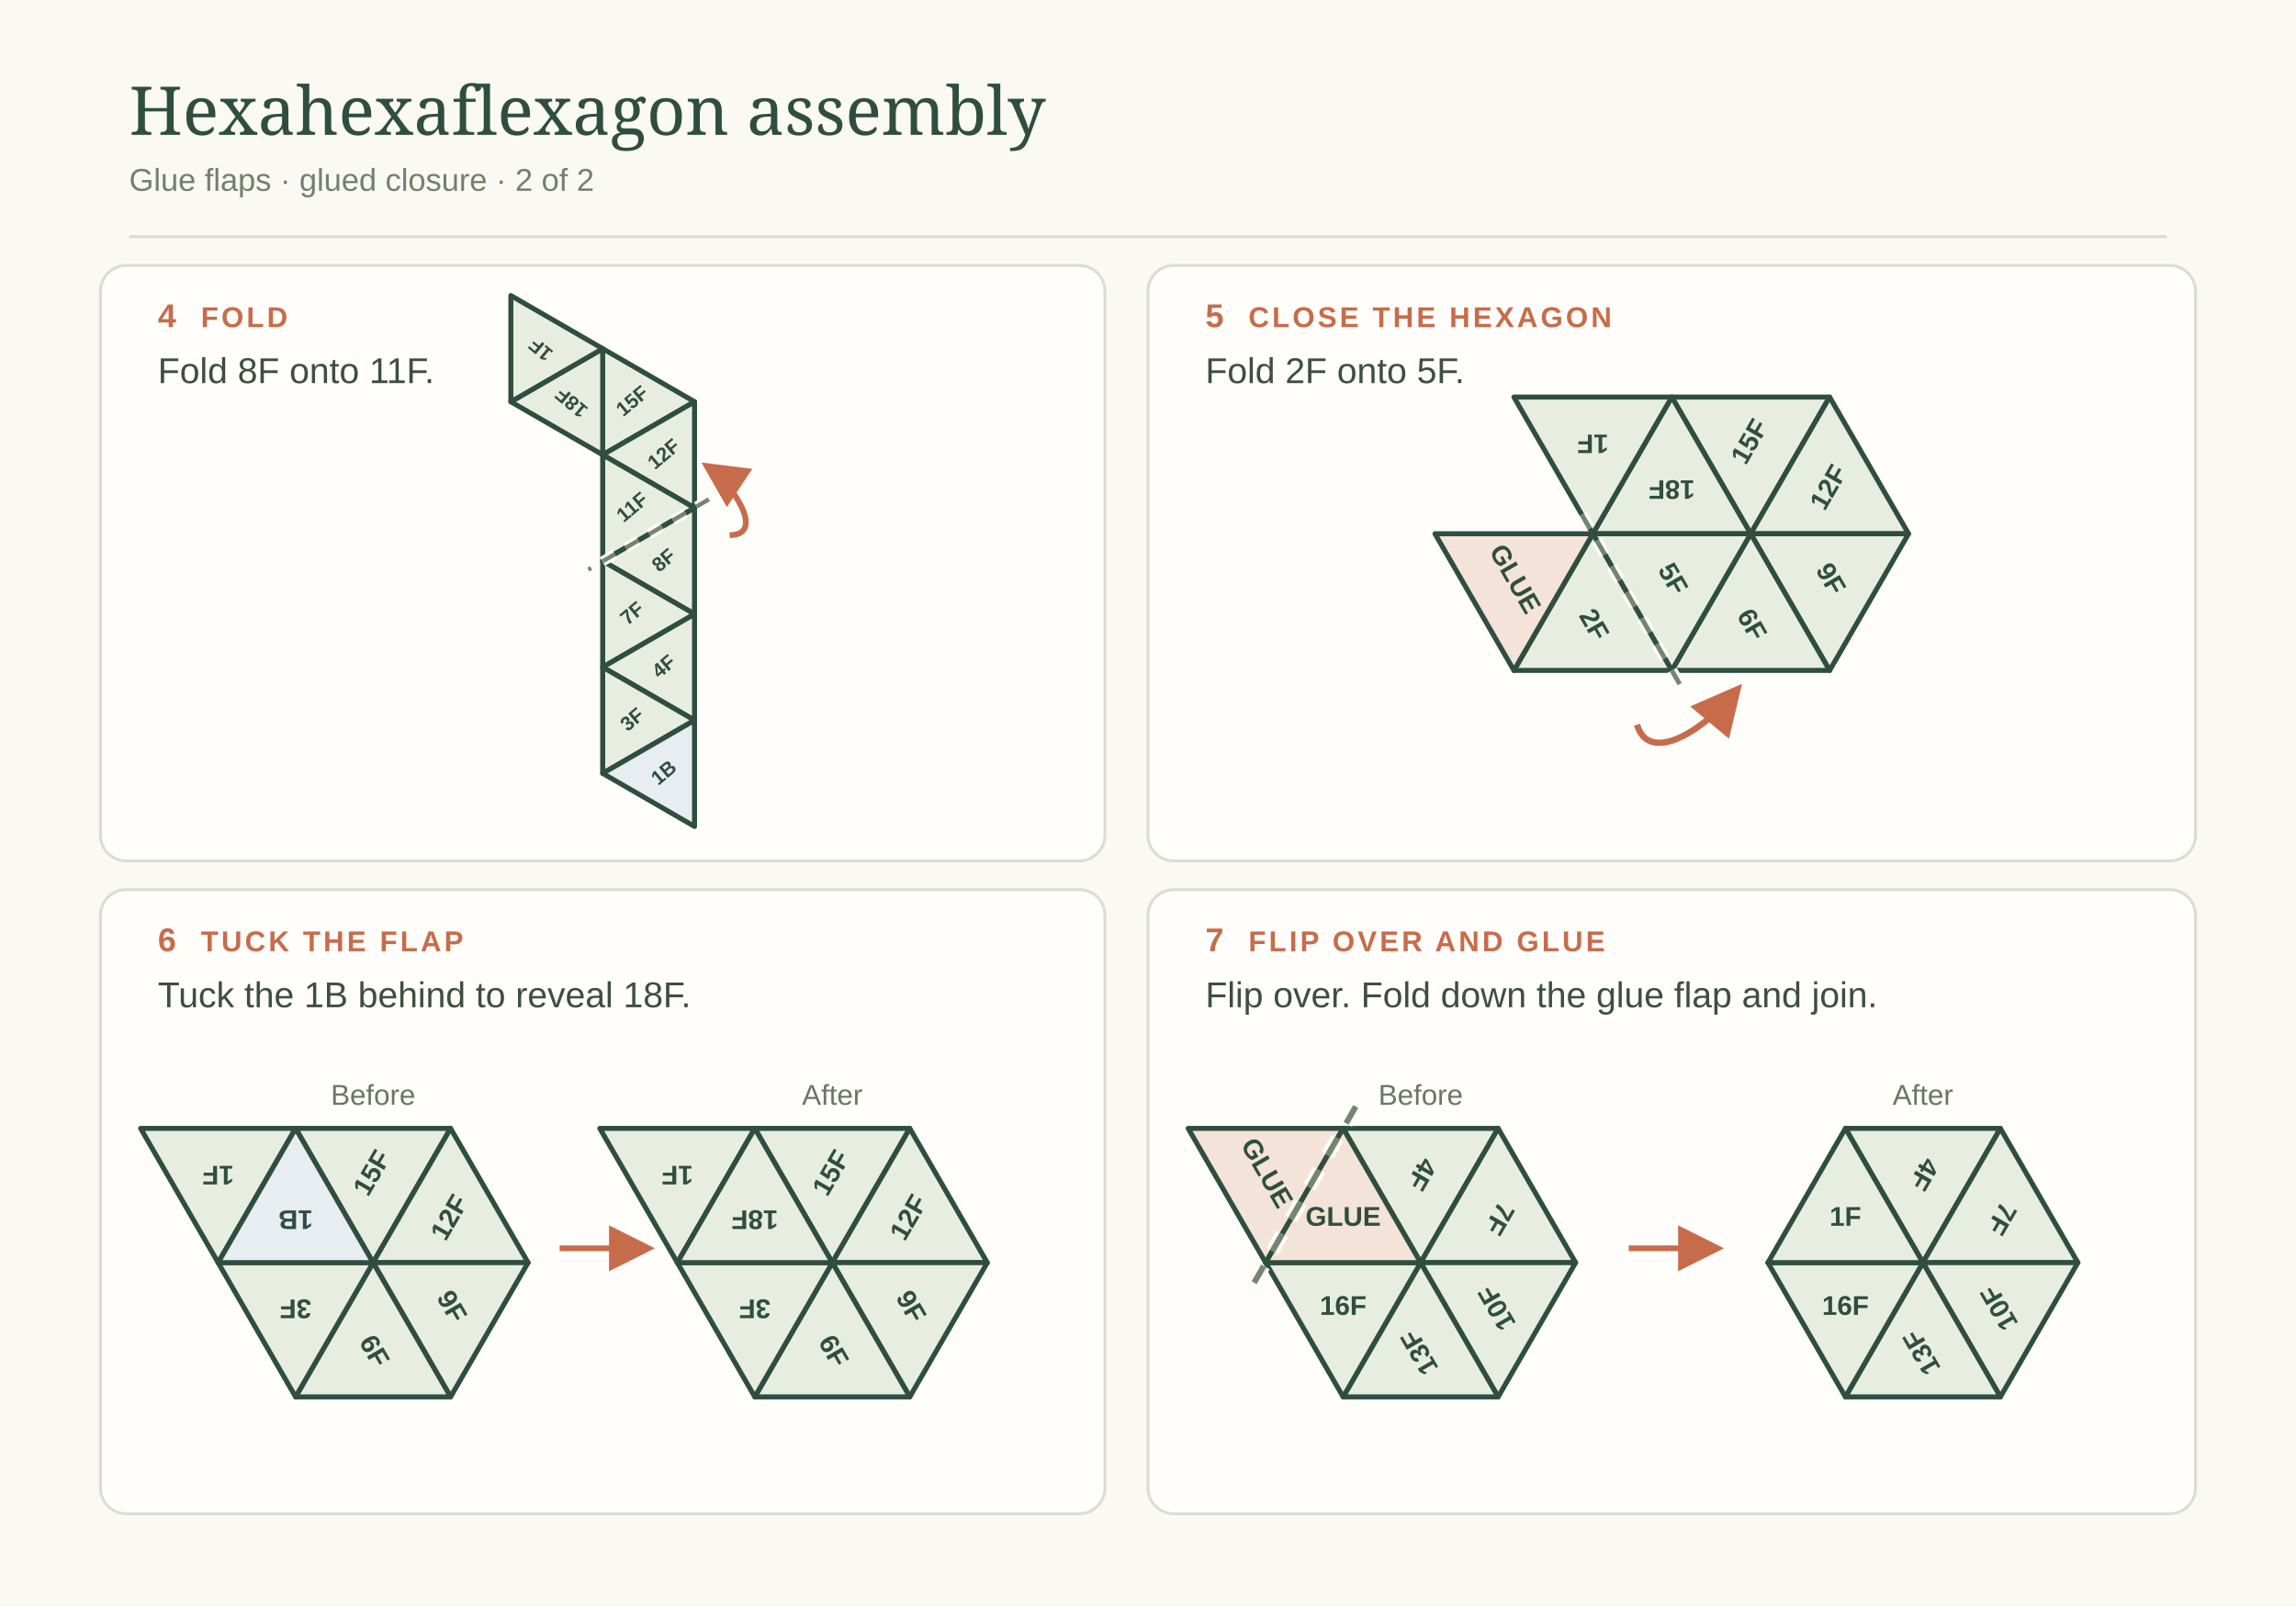
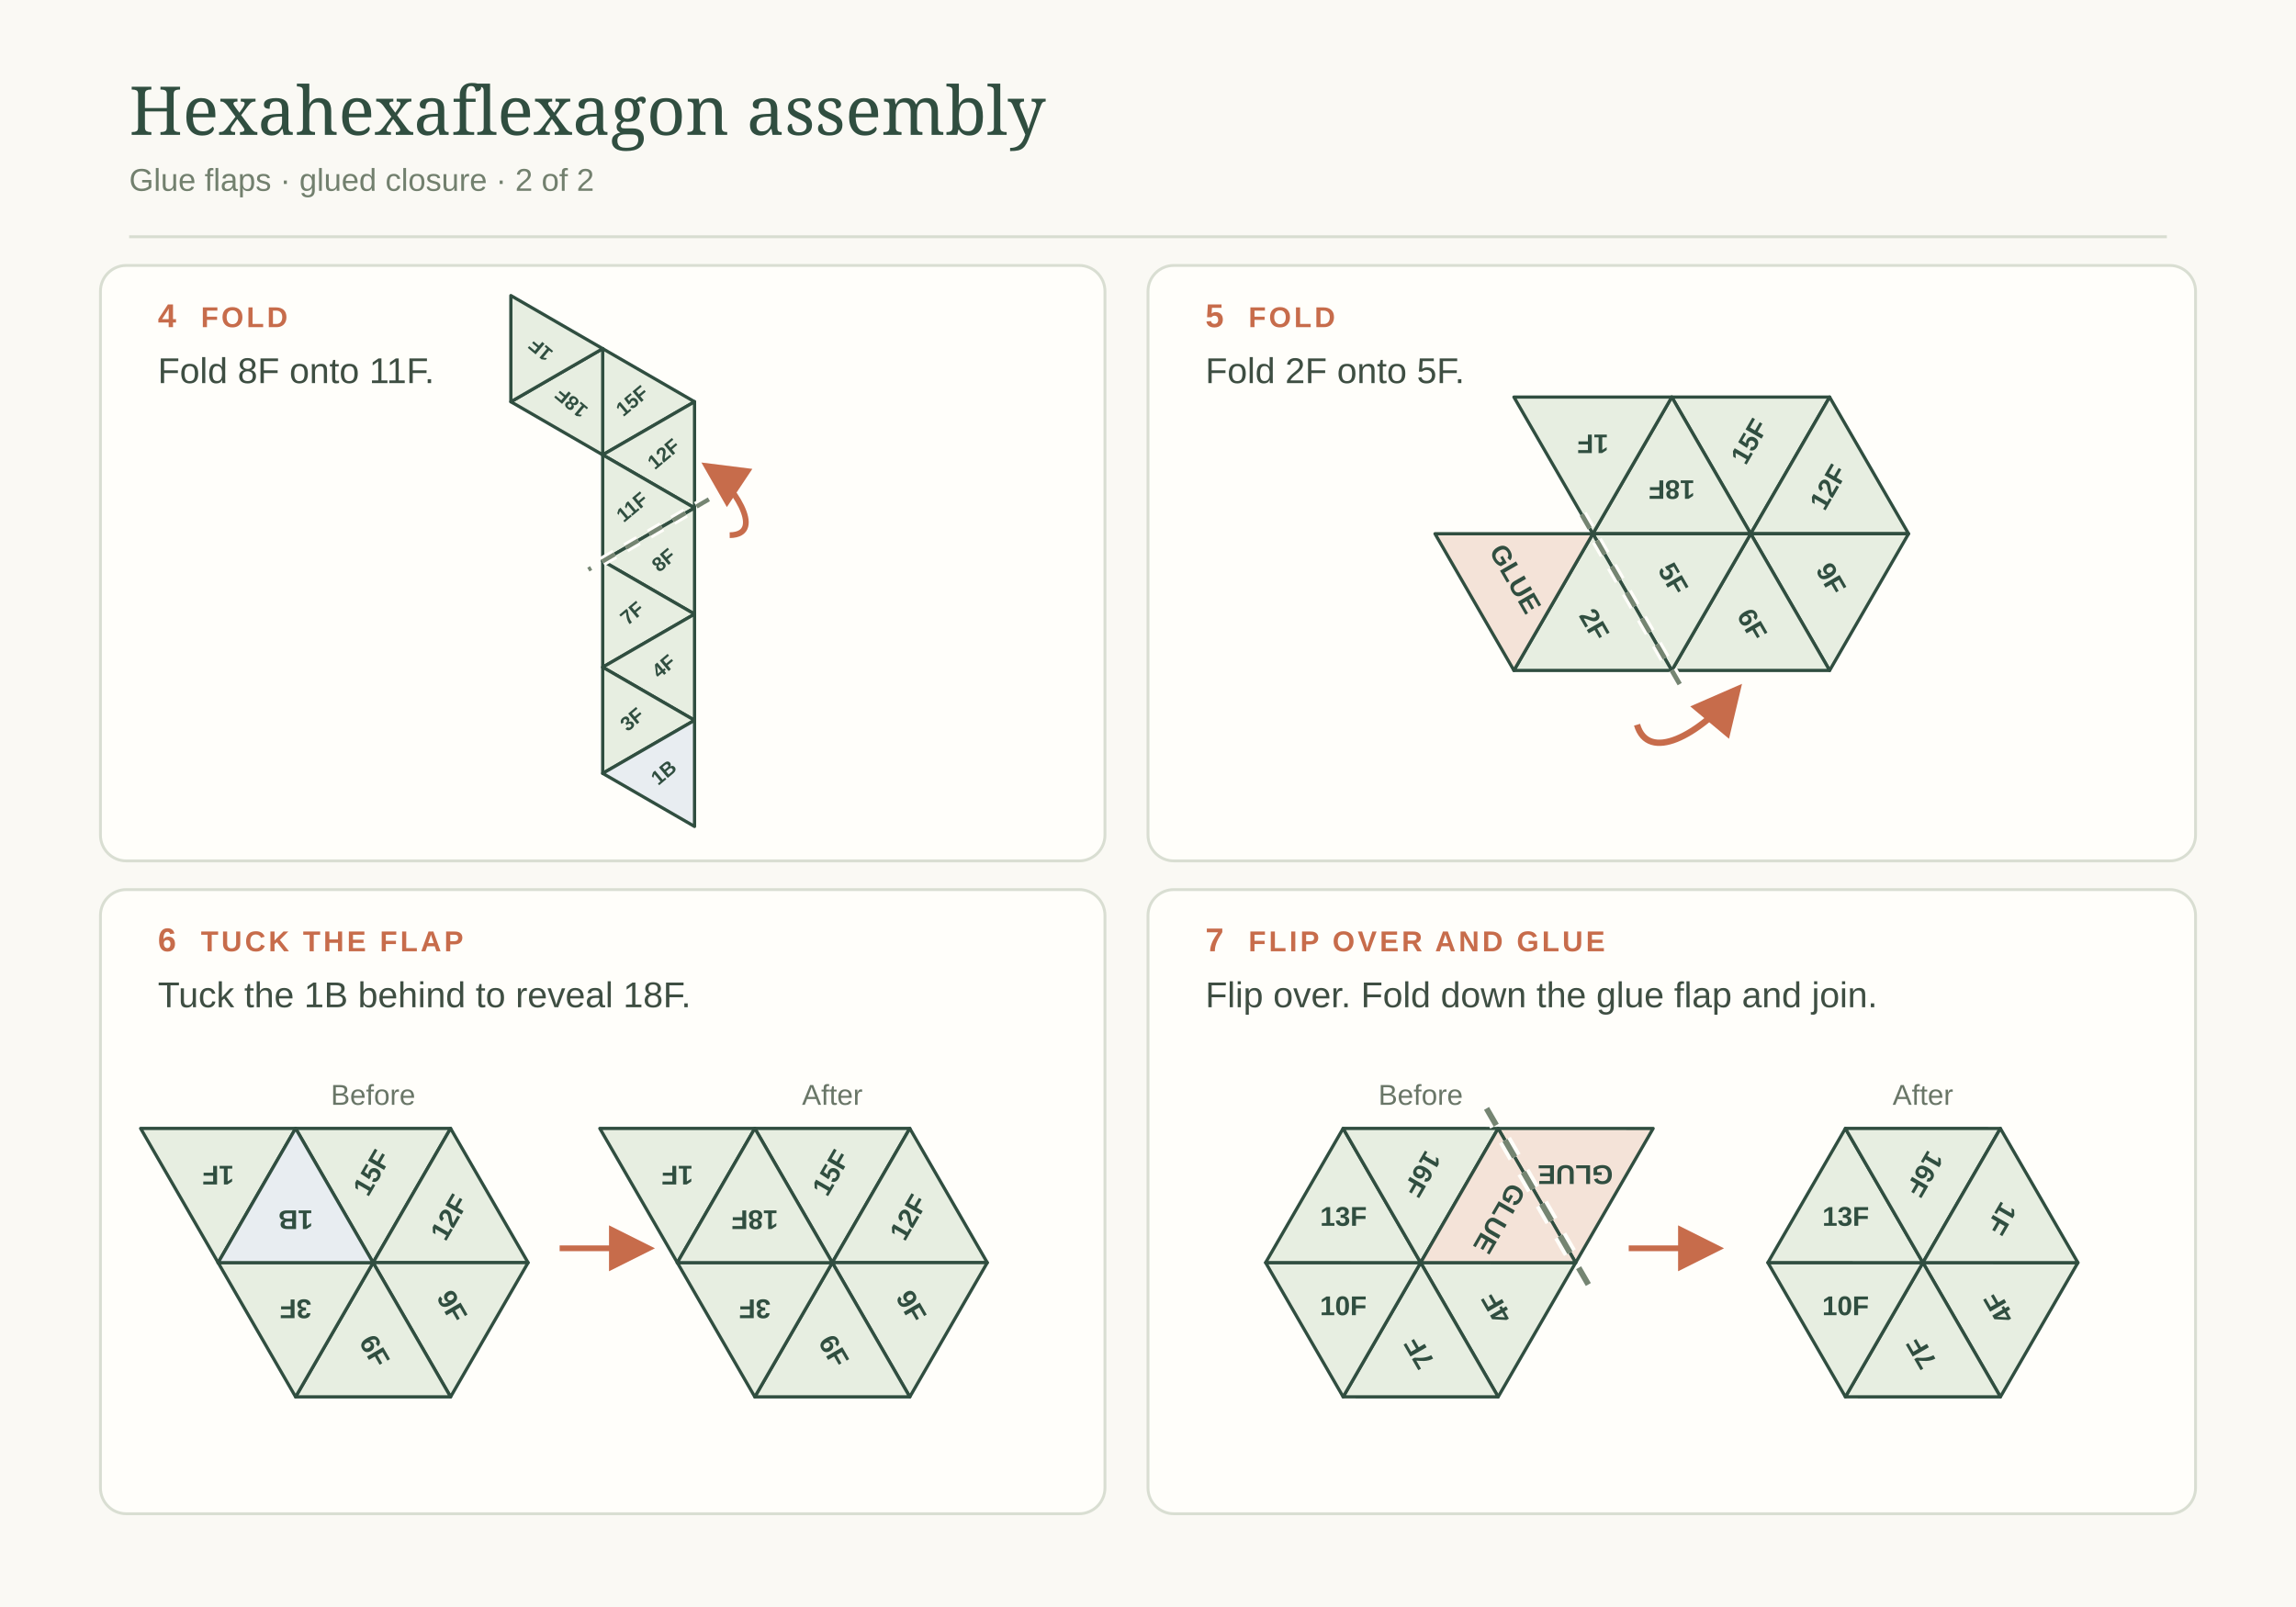
<svg xmlns="http://www.w3.org/2000/svg" width="1600" height="1120" viewBox="0 0 1600 1120">
  <style>
-     .paper{fill:#faf9f4}.panel{fill:#fffefa;stroke:#d9ded2;stroke-width:2}.stackUnder{fill:#d7dfd2;stroke:#304e40;stroke-width:3.5;stroke-linejoin:round;vector-effect:non-scaling-stroke}.stack{fill:#e7eee1;stroke:#304e40;stroke-width:3.5;stroke-linejoin:round;vector-effect:non-scaling-stroke}.stack.glue{fill:#f4e3d8}.back{fill:#e8edf1}.creaseUnder{stroke:#fffefa;stroke-width:7;stroke-dasharray:10 9;fill:none}.crease{stroke:#758572;stroke-width:3;stroke-dasharray:10 9;fill:none}.arrow{stroke:#c76c4b;stroke-width:4;fill:none;marker-end:url(#arrow)}.arrowSmall{stroke:#c76c4b;stroke-width:3.25;fill:none;marker-end:url(#arrowSmall)}.tapeEdge{stroke:#c76c4b;stroke-width:4;stroke-linecap:round}.heading{font:500 47px Georgia,serif;fill:#304e40}.sub{font:22px Arial,sans-serif;fill:#72806e}.stepNumber{font:600 23px Arial,sans-serif;fill:#c76c4b}.step{font:600 20px Arial,sans-serif;letter-spacing:2px;fill:#c76c4b}.caption{font:25px Arial,sans-serif;fill:#3e4e42}.small{font:20px Arial,sans-serif;fill:#697667}.label{font:600 17px Arial,sans-serif;fill:#304e40;dominant-baseline:middle}.mini{font:600 14px Arial,sans-serif;fill:#304e40;dominant-baseline:middle}
+     .paper{fill:#faf9f4}.panel{fill:#fffefa;stroke:#d9ded2;stroke-width:2}.stackUnder{fill:#d7dfd2;stroke:#304e40;stroke-width:2.25;stroke-linejoin:round;vector-effect:non-scaling-stroke}.stack{fill:#e7eee1;stroke:#304e40;stroke-width:2.25;stroke-linejoin:round;vector-effect:non-scaling-stroke}.stack.glue{fill:#f4e3d8}.back{fill:#e8edf1}.creaseUnder{stroke:#fffefa;stroke-width:7;stroke-dasharray:10 9;fill:none}.crease{stroke:#758572;stroke-width:3;stroke-dasharray:10 9;fill:none}.arrow{stroke:#c76c4b;stroke-width:4;fill:none;marker-end:url(#arrow)}.arrowSmall{stroke:#c76c4b;stroke-width:3.25;fill:none;marker-end:url(#arrowSmall)}.tapeEdge{stroke:#c76c4b;stroke-width:4;stroke-linecap:round}.heading{font:500 47px Georgia,serif;fill:#304e40}.sub{font:22px Arial,sans-serif;fill:#72806e}.stepNumber{font:600 23px Arial,sans-serif;fill:#c76c4b}.step{font:600 20px Arial,sans-serif;letter-spacing:2px;fill:#c76c4b}.caption{font:25px Arial,sans-serif;fill:#3e4e42}.small{font:20px Arial,sans-serif;fill:#697667}.label{font:600 17px Arial,sans-serif;fill:#304e40;dominant-baseline:middle}.mini{font:600 14px Arial,sans-serif;fill:#304e40;dominant-baseline:middle}
  </style>
  <defs>
    <marker id="arrow" viewBox="0 0 10 10" refX="8" refY="5" markerWidth="8" markerHeight="8" orient="auto-start-reverse">
      <path d="M0 0L10 5L0 10Z" fill="#c76c4b" />
    </marker>
    <marker id="arrowSmall" viewBox="0 0 10 10" refX="8" refY="5" markerWidth="6" markerHeight="6" orient="auto">
      <path d="M0 0L10 5L0 10Z" fill="#c76c4b" />
    </marker>
  </defs>
  <rect class="paper" width="1600" height="1120" />
  <text x="90" y="94" class="heading">Hexahexaflexagon assembly</text>
  <text x="90" y="133" class="sub">Glue flaps · glued closure · 2 of 2</text>
  <line x1="90" y1="165" x2="1510" y2="165" stroke="#d7ddd0" stroke-width="2" />
  <g transform="translate(70 185)">
    <rect class="panel" width="700" height="415" rx="18" />
    <text class="stepNumber" x="40" y="43">4</text>
    <text class="step" x="70" y="43">FOLD</text>
    <text class="caption" x="40" y="82">Fold 8F onto 11F.</text>
    <g transform="translate(414 58) scale(1) rotate(90)">
      <polygon class="stack" points="0,64 74,64 37,0" />
      <text class="mini" x="37" y="43" text-anchor="middle" transform="rotate(-130 37 43)">15F</text>
      <polygon class="stack" points="0,64 74,64 37,128" />
      <text class="mini" x="37" y="85.3" text-anchor="middle" transform="rotate(-230 37 85.3)">18F</text>
      <polygon class="stack" points="0,64 37,128 -37,128" />
      <text class="mini" x="0" y="106.7" text-anchor="middle" transform="rotate(-230 0 106.7)">1F</text>
      <polygon class="stack" points="37,0 111,0 74,64" />
      <text class="mini" x="74" y="21" text-anchor="middle" transform="rotate(-130 74 21)">12F</text>
      <polygon class="stack" points="74,64 148,64 111,0" />
      <text class="mini" x="111" y="43" text-anchor="middle" transform="rotate(-130 111 43)">11F</text>
      <polygon class="stack" points="111,0 185,0 148,64" />
      <text class="mini" x="148" y="21" text-anchor="middle" transform="rotate(-130 148 21)">8F</text>
      <polygon class="stack" points="148,64 222,64 185,0" />
      <text class="mini" x="185" y="43" text-anchor="middle" transform="rotate(-130 185 43)">7F</text>
      <polygon class="stack" points="185,0 259,0 222,64" />
      <text class="mini" x="222" y="21" text-anchor="middle" transform="rotate(-130 222 21)">4F</text>
      <polygon class="stack" points="222,64 296,64 259,0" />
      <text class="mini" x="259" y="43" text-anchor="middle" transform="rotate(-130 259 43)">3F</text>
      <polygon class="stack back" points="259,0 333,0 296,64" />
      <text class="mini" x="296" y="21" text-anchor="middle" transform="rotate(-130 296 21)">1B</text>
      <path class="creaseUnder" d="M105,-10L154,74" />
      <path class="crease" d="M105,-10L154,74" />
      <path class="arrow" d="M130,-24.5C129.6,-50.9 92.5,-24.5 82.9,-10.1" />
    </g>
  </g>
  <g transform="translate(800 185)">
    <rect class="panel" width="730" height="415" rx="18" />
    <text class="stepNumber" x="40" y="43">5</text>
-     <text class="step" x="70" y="43">CLOSE THE HEXAGON</text>
+     <text class="step" x="70" y="43">FOLD</text>
    <text class="caption" x="40" y="82">Fold 2F onto 5F.</text>
    <g transform="translate(145 -55) scale(1.1)">
      <polygon class="stack" points="250,220 200,133.4 300,133.4" />
      <text class="label" x="250" y="162" text-anchor="middle" transform="rotate(300 250 162)">15F</text>
      <polygon class="stack" points="250,220 150,220 200,133.4" />
      <text class="label" x="200" y="191" text-anchor="middle" transform="rotate(180 200 191)">18F</text>
      <polygon class="stack" points="200,133.4 150,220 100,133.4" />
      <text class="label" x="150" y="162" text-anchor="middle" transform="rotate(180 150 162)">1F</text>
      <polygon class="stack" points="250,220 300,133.4 350,220" />
      <text class="label" x="300" y="191" text-anchor="middle" transform="rotate(300 300 191)">12F</text>
      <polygon class="stack" points="250,220 350,220 300,306.6" />
      <text class="label" x="300" y="249" text-anchor="middle" transform="rotate(60 300 249)">9F</text>
      <polygon class="stack" points="250,220 300,306.6 200,306.6" />
      <text class="label" x="250" y="278" text-anchor="middle" transform="rotate(60 250 278)">6F</text>
      <polygon class="stack" points="250,220 200,306.6 150,220" />
      <text class="label" x="200" y="249" text-anchor="middle" transform="rotate(60 200 249)">5F</text>
      <polygon class="stack" points="150,220 200,306.6 100,306.6" />
      <text class="label" x="150" y="278" text-anchor="middle" transform="rotate(60 150 278)">2F</text>
      <polygon class="stack glue" points="150,220 100,306.6 50,220" />
      <text class="label" x="100" y="249" text-anchor="middle" transform="rotate(60 100 249)">GLUE</text>
      <path class="creaseUnder" d="M143 207.9L207 318.7" />
      <path class="crease" d="M143 207.9L207 318.7" />
      <path class="arrow" d="M178 341C185 365 217 348 240.4 320" />
    </g>
  </g>
  <g transform="translate(70 620)">
    <rect class="panel" width="700" height="435" rx="18" />
    <text class="stepNumber" x="40" y="43">6</text>
    <text class="step" x="70" y="43">TUCK THE FLAP</text>
    <text class="caption" x="40" y="82">Tuck the 1B behind to reveal 18F.</text>
    <text class="small" x="190" y="150" text-anchor="middle">Before</text>
    <text class="small" x="510" y="150" text-anchor="middle">After</text>
    <g transform="translate(-127.25 50.75) scale(1.35)">
      <polygon class="stack" points="235,155 195,85.7 275,85.7" />
      <text class="mini" x="235" y="109" text-anchor="middle" transform="rotate(300 235 109)">15F</text>
      <polygon class="stack" points="235,155 275,85.7 315,155" />
      <text class="mini" x="275" y="132" text-anchor="middle" transform="rotate(300 275 132)">12F</text>
      <polygon class="stack" points="235,155 315,155 275,224.3" />
      <text class="mini" x="275" y="178" text-anchor="middle" transform="rotate(60 275 178)">9F</text>
      <polygon class="stack" points="235,155 275,224.3 195,224.3" />
      <text class="mini" x="235" y="201" text-anchor="middle" transform="rotate(60 235 201)">6F</text>
      <polygon class="stack" points="235,155 195,224.3 155,155" />
      <text class="mini" x="195" y="178" text-anchor="middle" transform="rotate(180 195 178)">3F</text>
      <polygon class="stack" points="195,85.7 155,155 115,85.7" />
      <text class="mini" x="155" y="109" text-anchor="middle" transform="rotate(180 155 109)">1F</text>
      <polygon class="stack back" points="235,155 155,155 195,85.7" />
      <text class="mini" x="195" y="132" text-anchor="middle" transform="rotate(180 195 132)">1B</text>
    </g>
    <path class="arrow" d="M320 250H380" />
    <g transform="translate(192.75 50.75) scale(1.35)">
      <polygon class="stack" points="235,155 195,85.7 275,85.7" />
      <text class="mini" x="235" y="109" text-anchor="middle" transform="rotate(300 235 109)">15F</text>
      <polygon class="stack" points="235,155 275,85.7 315,155" />
      <text class="mini" x="275" y="132" text-anchor="middle" transform="rotate(300 275 132)">12F</text>
      <polygon class="stack" points="235,155 315,155 275,224.3" />
      <text class="mini" x="275" y="178" text-anchor="middle" transform="rotate(60 275 178)">9F</text>
      <polygon class="stack" points="235,155 275,224.3 195,224.3" />
      <text class="mini" x="235" y="201" text-anchor="middle" transform="rotate(60 235 201)">6F</text>
      <polygon class="stack" points="235,155 195,224.3 155,155" />
      <text class="mini" x="195" y="178" text-anchor="middle" transform="rotate(180 195 178)">3F</text>
      <polygon class="stack" points="195,85.7 155,155 115,85.7" />
      <text class="mini" x="155" y="109" text-anchor="middle" transform="rotate(180 155 109)">1F</text>
      <polygon class="stack" points="235,155 155,155 195,85.7" />
      <text class="mini" x="195" y="132" text-anchor="middle" transform="rotate(180 195 132)">18F</text>
    </g>
  </g>
  <g transform="translate(800 620)">
    <rect class="panel" width="730" height="435" rx="18" />
    <text class="stepNumber" x="40" y="43">7</text>
    <text class="step" x="70" y="43">FLIP OVER AND GLUE</text>
    <text class="caption" x="40" y="82">Flip over. Fold down the glue flap and join.</text>
    <text class="small" x="190" y="150" text-anchor="middle">Before</text>
    <text class="small" x="540" y="150" text-anchor="middle">After</text>
-     <g transform="translate(-127.25 50.75) scale(1.35)">
+     <g transform="translate(-127.25 50.75) scale(1.35) rotate(120 235 155)">
      <polygon class="stack" points="235,155 195,85.7 275,85.7" />
      <text class="mini" x="235" y="109" text-anchor="middle" transform="rotate(120 235 109)">4F</text>
      <polygon class="stack" points="235,155 275,85.7 315,155" />
      <text class="mini" x="275" y="132" text-anchor="middle" transform="rotate(120 275 132)">7F</text>
      <polygon class="stack" points="235,155 315,155 275,224.3" />
      <text class="mini" x="275" y="178" text-anchor="middle" transform="rotate(240 275 178)">10F</text>
      <polygon class="stack" points="235,155 275,224.3 195,224.3" />
      <text class="mini" x="235" y="201" text-anchor="middle" transform="rotate(240 235 201)">13F</text>
      <polygon class="stack" points="235,155 195,224.3 155,155" />
      <text class="mini" x="195" y="178" text-anchor="middle">16F</text>
      <polygon class="stack glue" points="195,85.7 155,155 115,85.7" />
      <text class="mini" x="155" y="109" text-anchor="middle" transform="rotate(60 155 109)">GLUE</text>
      <polygon class="stack glue" points="235,155 155,155 195,85.7" />
      <text class="mini" x="195" y="132" text-anchor="middle">GLUE</text>
      <path class="creaseUnder" d="M201.5,74.4L148.5,166.3" />
      <path class="crease" d="M201.5,74.4L148.5,166.3" />
    </g>
    <path class="arrow" d="M335 250H395" />
-     <g transform="translate(222.75 50.75) scale(1.35)">
+     <g transform="translate(222.75 50.75) scale(1.35) rotate(120 235 155)">
      <polygon class="stack" points="235,155 195,85.7 275,85.7" />
      <text class="mini" x="235" y="109" text-anchor="middle" transform="rotate(120 235 109)">4F</text>
      <polygon class="stack" points="235,155 275,85.7 315,155" />
      <text class="mini" x="275" y="132" text-anchor="middle" transform="rotate(120 275 132)">7F</text>
      <polygon class="stack" points="235,155 315,155 275,224.3" />
      <text class="mini" x="275" y="178" text-anchor="middle" transform="rotate(240 275 178)">10F</text>
      <polygon class="stack" points="235,155 275,224.3 195,224.3" />
      <text class="mini" x="235" y="201" text-anchor="middle" transform="rotate(240 235 201)">13F</text>
      <polygon class="stack" points="235,155 195,224.3 155,155" />
      <text class="mini" x="195" y="178" text-anchor="middle">16F</text>
      <polygon class="stack" points="235,155 155,155 195,85.7" />
      <text class="mini" x="195" y="132" text-anchor="middle">1F</text>
    </g>
  </g>
</svg>
